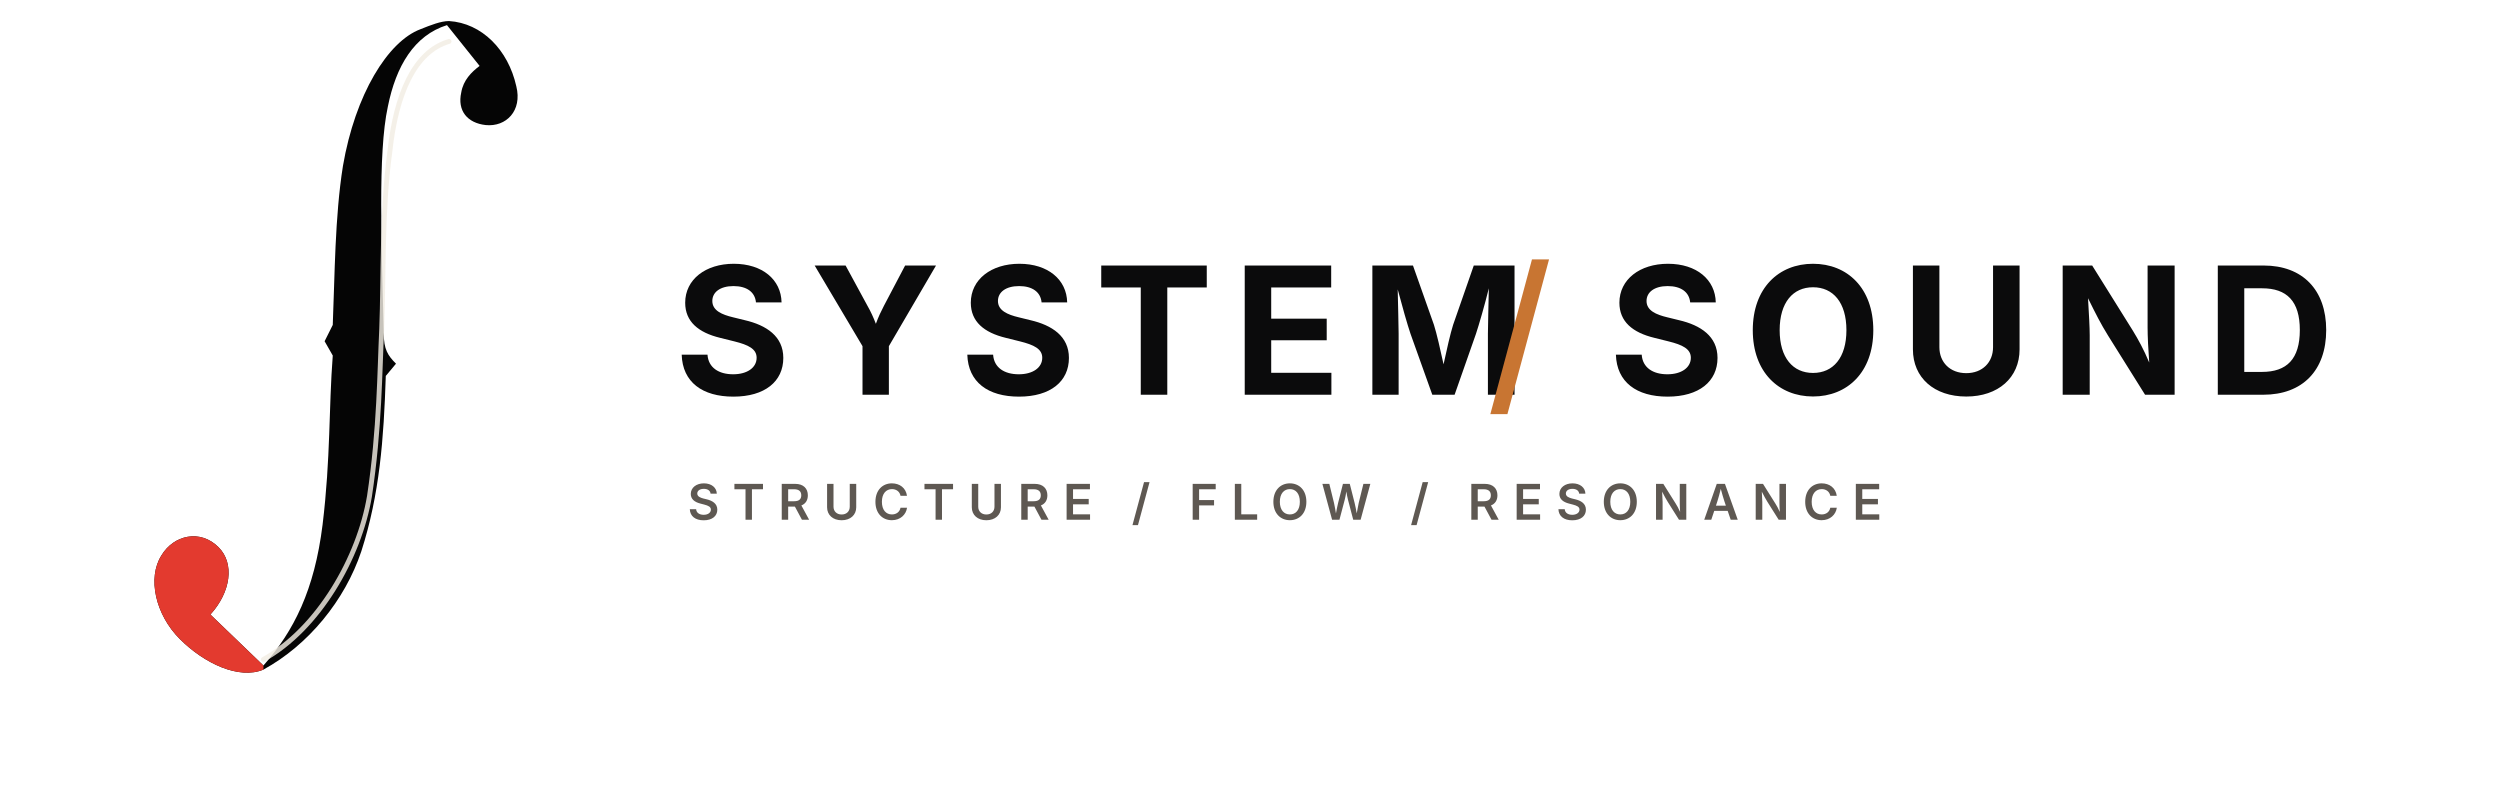
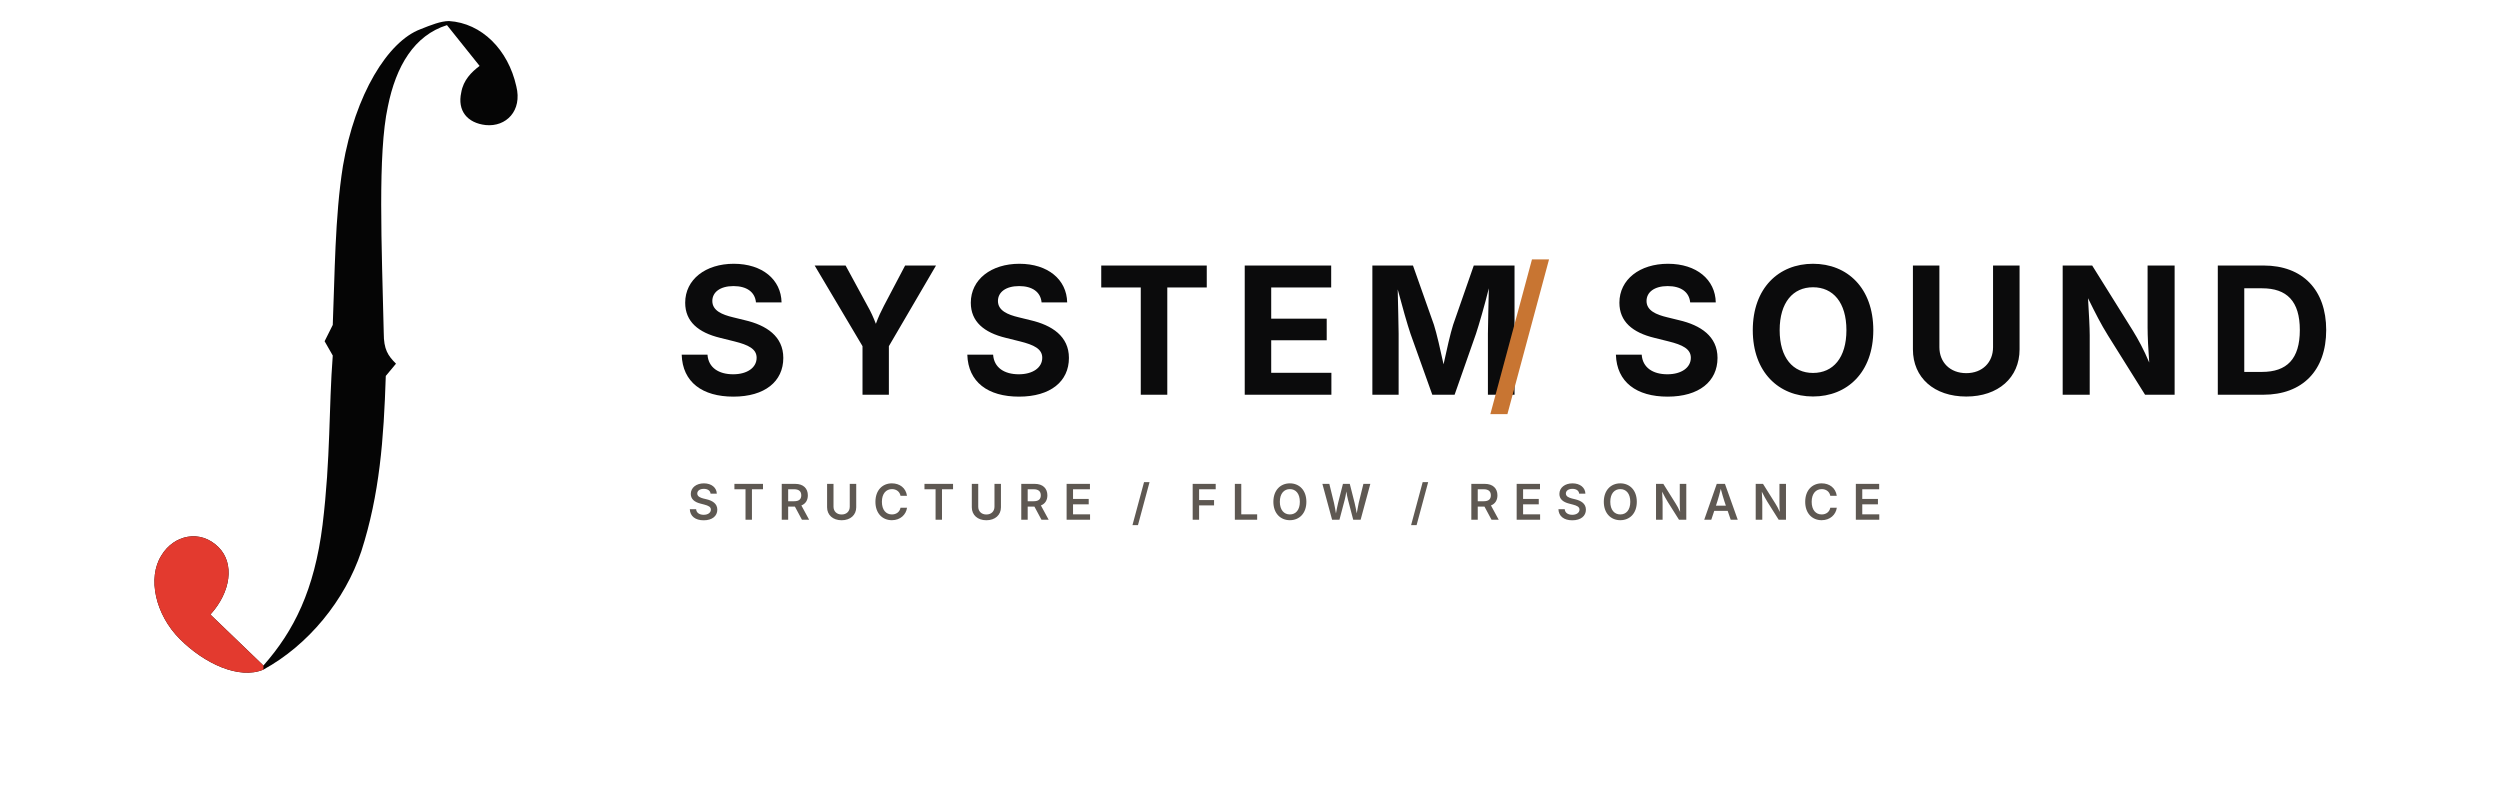
<svg xmlns="http://www.w3.org/2000/svg" viewBox="0 0 760 240" role="img" aria-labelledby="title desc">
  <g transform="translate(28 -6) scale(.62)">
    <path fill="#050505" d="M175 20C191 21 204 34 208 52C211 64 203 72 193 71C184 70 179 64 181 55C182 49 186 45 190 42L174 22C158 27 149 42 145 62C140 85 142 130 143 173C143 181 145 184 149 188L144 194C143 225 141 252 132 280C124 304 106 326 84 338C72 343 55 335 43 323C31 311 27 293 34 282C40 272 53 269 62 278C70 286 68 300 58 311L84 336C99 319 109 299 113 267C117 234 116 210 118 184L114 177L118 169C119 145 119 116 123 91C129 56 145 30 161 24C166 22 171 20 175 20Z" />
-     <path d="M175 30C158 35 149 56 146 84C142 113 143 145 142 171C141 191 141 220 136 253C131 283 111 318 84 333" fill="none" stroke="#F2EDE3" stroke-width="2.4" stroke-linecap="round" opacity=".82" />
    <path fill="#E33A2F" d="M84 338C72 343 55 335 43 323C31 311 27 293 34 282C40 272 53 269 62 278C70 286 68 300 58 311L84 336Z" />
  </g>
  <text x="205" y="120" fill="#0B0B0C" font-family="Inter,Arial,sans-serif" font-size="54" font-weight="700" letter-spacing="6">SYSTEM</text>
  <text x="452" y="120" fill="#C87532" font-family="Inter,Arial,sans-serif" font-size="54" font-weight="500">/</text>
  <text x="489" y="120" fill="#0B0B0C" font-family="Inter,Arial,sans-serif" font-size="54" font-weight="700" letter-spacing="6">SOUND</text>
  <text x="209" y="158" fill="#5E5852" font-family="Inter,Arial,sans-serif" font-size="15" font-weight="600" letter-spacing="4">STRUCTURE / FLOW / RESONANCE</text>
</svg>
